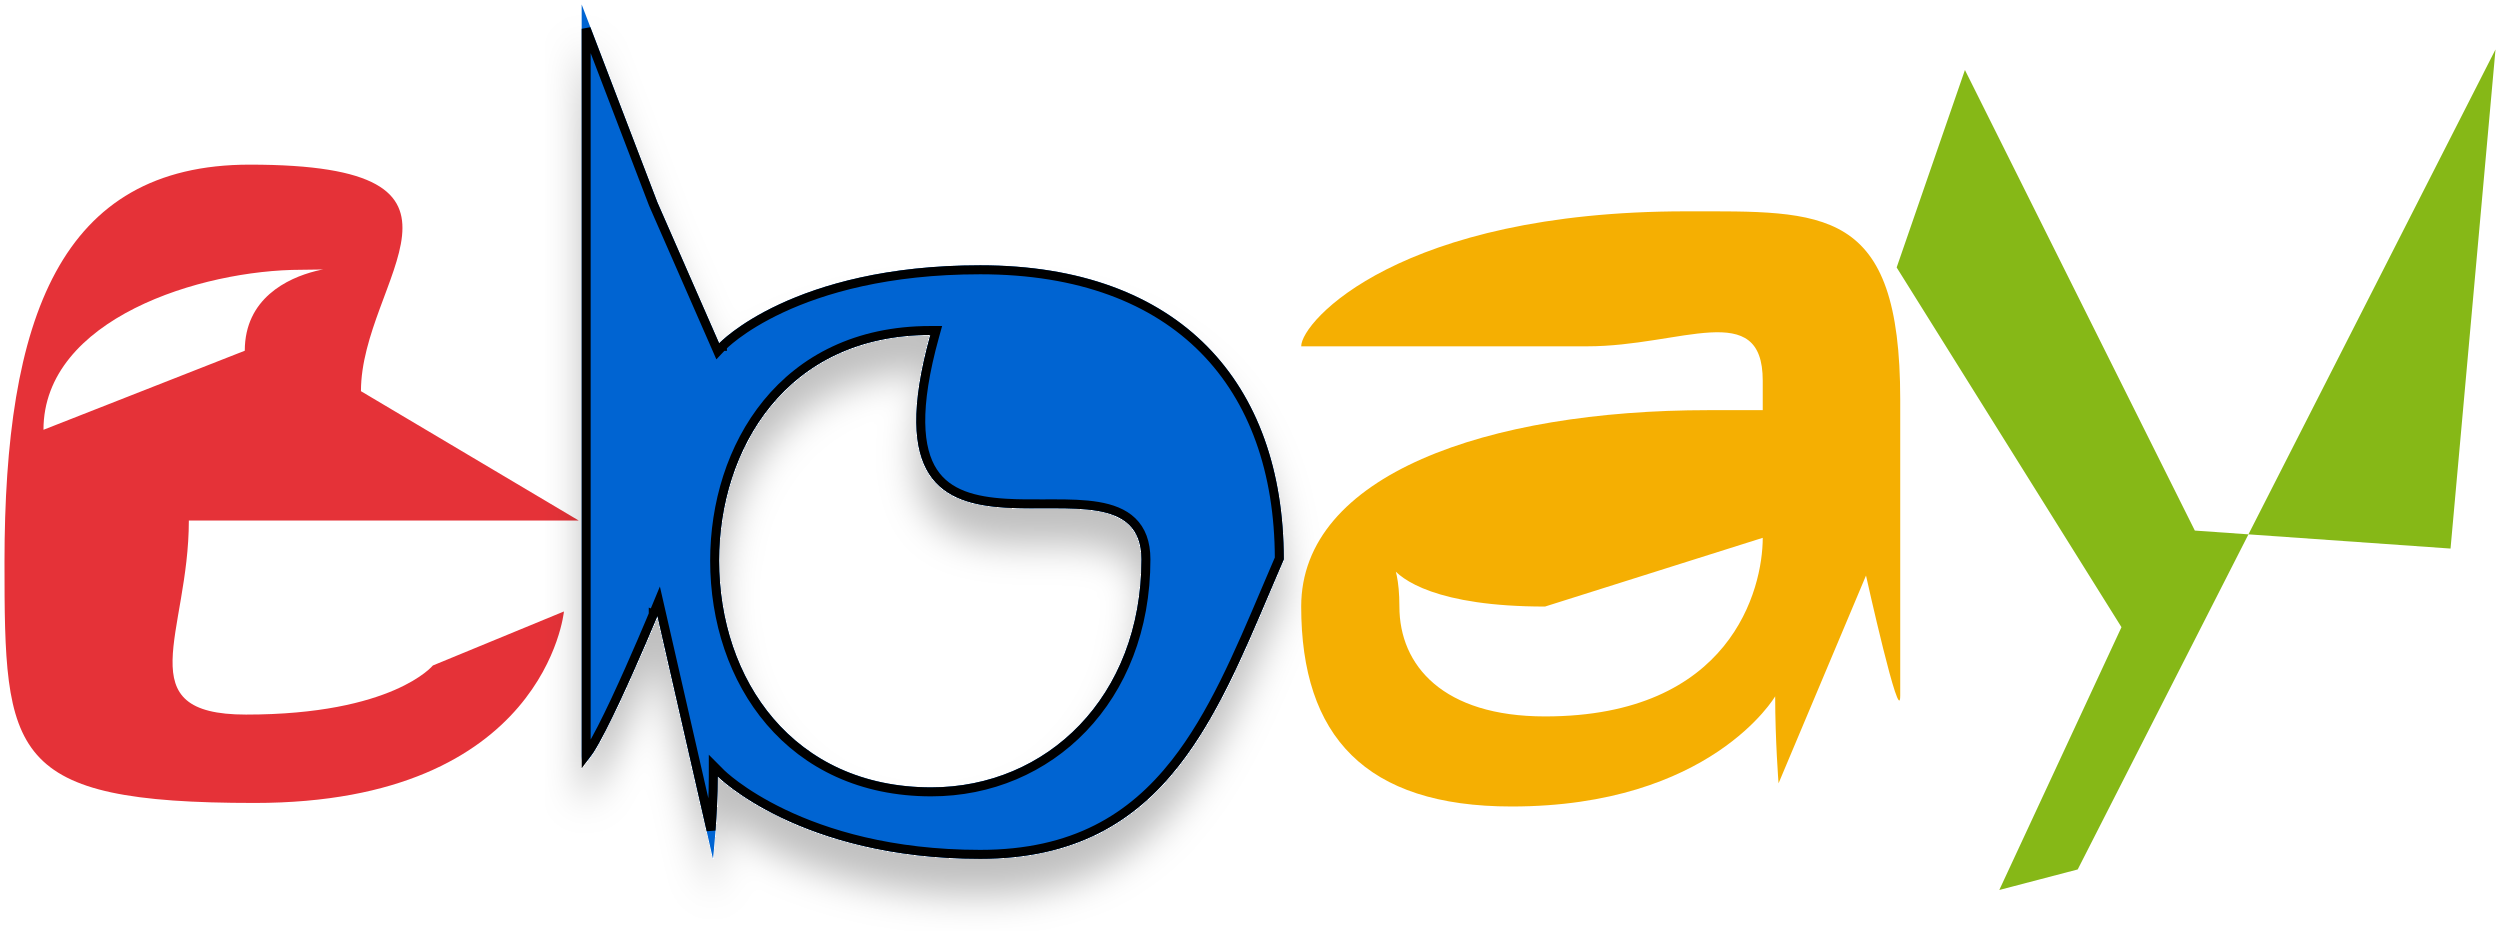
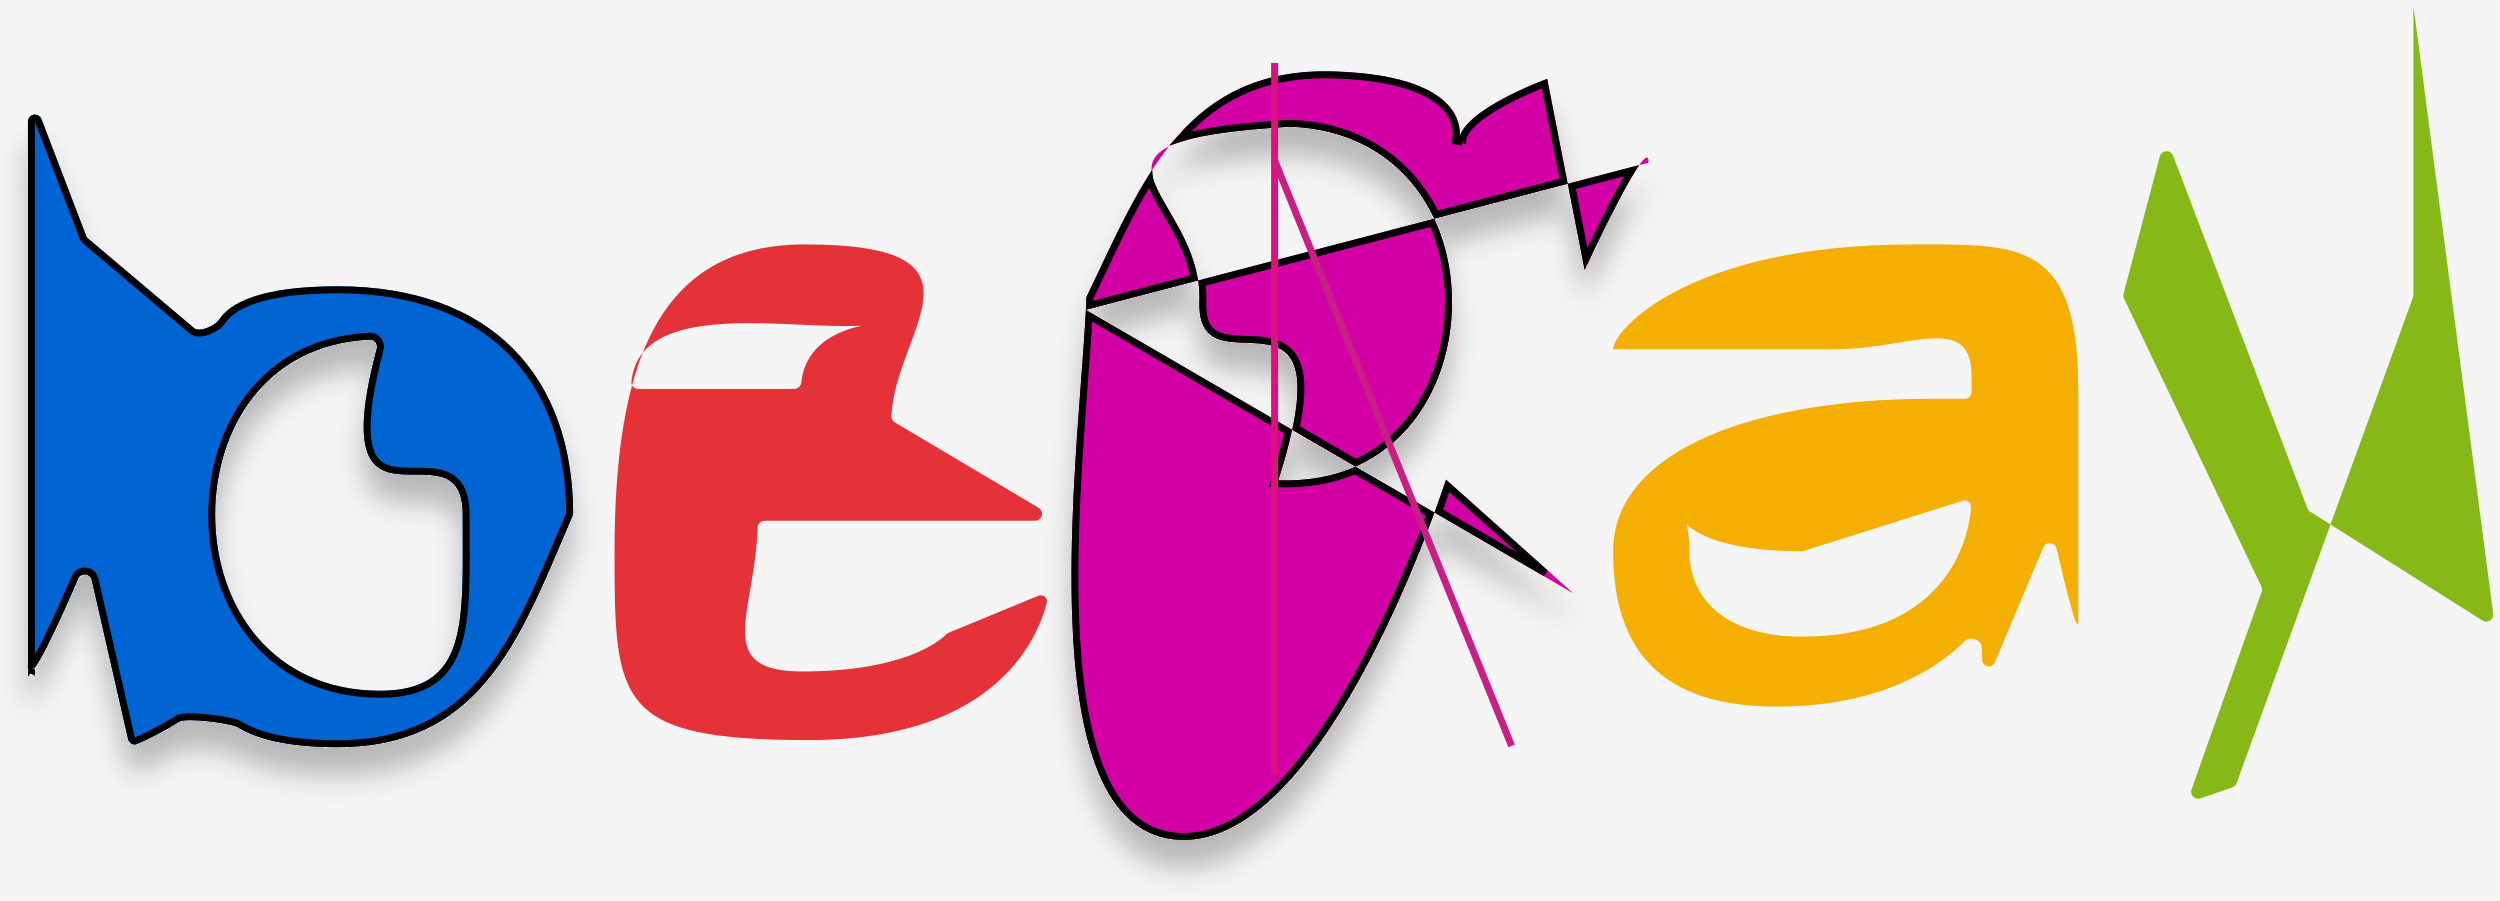
- <svg xmlns="http://www.w3.org/2000/svg" width="278" height="104" viewBox="0 0 278 104" fill="none">
-   <path d="M27.766 18.308C6.621 18.308 0.5 35.435 0.5 62.5C0.5 83.942 0.849 89.289 28.312 89.289C60.639 89.289 62.711 67.995 62.711 67.995L48.138 74C48.138 74 43.689 79.461 27.357 79.461C14.055 79.461 21 70.475 21 57.88H64.349L40.138 43.5C40.138 31.04 56.439 18.308 27.766 18.308ZM33.5 30C46.162 30 27.22 27.374 27.22 39L4.834 47.793C4.834 35.45 22.381 30 33.5 30Z" fill="#E53238" />
-   <g filter="url(#filter0_d_101_9)">
-     <path d="M64.682 0.5V84.097C64.682 88.842 73.104 68.5 73.104 68.5L79.283 95.505C79.283 95.505 79.819 90.72 79.819 86.346C79.819 86.346 88.93 95.505 109 95.505C130.135 95.505 135.5 79 142.761 62.199C142.761 42.642 131.27 29.5 109 29.5C88.146 29.5 79.97 38.174 79.97 38.174L73.104 22.5L64.682 0.5ZM103.448 37.253C94.5 69.5 126.926 47.905 126.926 62.199C126.926 77.526 116.386 87.554 103.551 87.554C88.233 87.554 79.97 75.594 79.97 62.335C79.97 49.981 87.384 37.253 103.448 37.253Z" fill="#0064D2" />
-     <path d="M80.174 85.994L80.174 85.994L80.173 85.993L80.173 85.993L79.319 85.135V86.346C79.319 88.431 79.196 90.615 79.068 92.324L73.592 68.388L73.242 66.86L72.642 68.309L73.104 68.5C72.642 68.309 72.642 68.309 72.642 68.309L72.642 68.31L72.641 68.312L72.636 68.323L72.618 68.366L72.548 68.535C72.487 68.682 72.397 68.898 72.282 69.171C72.052 69.717 71.723 70.492 71.329 71.406C70.54 73.237 69.49 75.626 68.44 77.866C67.387 80.113 66.346 82.184 65.576 83.393C65.43 83.622 65.299 83.813 65.182 83.966V3.204L72.637 22.679L72.642 22.69L72.646 22.701L79.512 38.375L79.815 39.068L80.333 38.518L80.333 38.518L80.334 38.518L80.334 38.517L80.336 38.515L80.351 38.5C80.365 38.486 80.386 38.464 80.416 38.434C80.476 38.376 80.569 38.288 80.696 38.174C80.949 37.946 81.338 37.617 81.872 37.22C82.939 36.426 84.583 35.359 86.876 34.29C91.459 32.153 98.645 30 109 30C120.036 30 128.335 33.254 133.876 38.867C139.398 44.461 142.24 52.46 142.261 62.096C141.748 63.282 141.246 64.464 140.749 65.636C137.717 72.776 134.831 79.572 130.69 84.844C125.887 90.958 119.403 95.005 109 95.005C99.044 95.005 91.822 92.734 87.099 90.475C84.737 89.345 82.997 88.216 81.852 87.375C81.28 86.954 80.856 86.605 80.578 86.362C80.438 86.241 80.335 86.147 80.268 86.084C80.259 86.076 80.25 86.068 80.243 86.06C80.222 86.04 80.206 86.025 80.194 86.014L80.177 85.997L80.174 85.994ZM103.93 37.387L104.106 36.753H103.448C95.269 36.753 89.256 40 85.298 44.845C81.35 49.676 79.47 56.065 79.47 62.335C79.47 69.064 81.566 75.49 85.636 80.242C89.714 85.003 95.75 88.054 103.551 88.054C116.682 88.054 127.426 77.782 127.426 62.199C127.426 60.312 126.888 58.943 125.898 57.986C124.924 57.044 123.577 56.565 122.083 56.312C120.587 56.06 118.88 56.026 117.138 56.027C116.788 56.027 116.436 56.028 116.083 56.03C114.669 56.036 113.244 56.042 111.862 55.959C108.388 55.751 105.401 54.989 103.761 52.472C102.105 49.931 101.699 45.425 103.93 37.387Z" stroke="black" />
+ <svg xmlns="http://www.w3.org/2000/svg" width="358" height="129" viewBox="0 0 358 129" fill="none">
+   <rect width="358" height="129" fill="#F5F5F5" />
+   <path d="M115.266 35C94.121 35 88 52.126 88 79.192C88 100.633 88.349 105.981 115.812 105.981C142.672 105.981 148.645 91.279 149.897 86.307C150.081 85.576 149.371 85.033 148.674 85.32L135.872 90.595C135.719 90.658 135.586 90.756 135.469 90.873C134.523 91.821 129.403 96.153 114.857 96.153C101.91 96.153 108.144 87.64 108.486 75.573C108.501 75.021 108.948 74.572 109.5 74.572H148.207C149.224 74.572 149.592 73.231 148.718 72.712L128.127 60.482C127.824 60.302 127.636 59.976 127.649 59.623C128.123 47.347 143.503 35 115.266 35ZM121 46.692C133.285 46.692 115.82 44.219 114.769 54.691C114.714 55.241 114.273 55.692 113.72 55.692H91.374C90.821 55.692 90.368 55.239 90.419 54.689C91.462 43.534 110.193 46.692 121 46.692Z" fill="#E53238" />
+   <g filter="url(#filter0_d_0_1)">
+     <path d="M5.934 17.051C5.537 16.015 4 16.299 4 17.409V95.597C4 99.205 8.869 88.311 11.203 82.881C11.588 81.986 12.905 82.107 13.122 83.056L18.338 105.858C18.476 106.459 19.116 106.791 19.679 106.538C21.032 105.931 23.444 104.779 25.665 103.367C26.655 102.738 33.105 103.565 34.103 104.184C36.645 105.762 40.977 107.005 48.318 107.005C69.373 107.005 74.778 90.624 81.997 73.889C82.051 73.764 82.079 73.626 82.079 73.49C81.997 54.049 70.509 41 48.318 41C37.096 41 32.884 43.473 31.387 45.757C30.818 46.625 28.589 47.655 27.795 46.985L12.619 34.166C12.49 34.057 12.391 33.917 12.331 33.76L5.934 17.051ZM52.979 48.646C53.64 48.616 54.111 49.287 53.942 49.927C45.924 80.276 66.245 59.603 66.245 73.699C66.245 89.026 67.234 98.917 54.399 98.917C39.081 98.917 30.818 86.957 30.818 73.699C30.818 61.687 37.827 49.323 52.979 48.646Z" fill="#0064D2" />
+     <path d="M6.281 92.4C5.572 93.788 4.949 94.88 4.5 95.466V17.409C4.5 16.854 5.269 16.712 5.467 17.23L11.864 33.938C11.954 34.175 12.103 34.385 12.297 34.548L27.473 47.367C27.808 47.65 28.245 47.716 28.635 47.697C29.034 47.678 29.459 47.568 29.856 47.414C30.255 47.259 30.647 47.052 30.982 46.821C31.309 46.594 31.613 46.324 31.805 46.031C33.151 43.976 37.12 41.5 48.318 41.5C59.315 41.5 67.594 44.731 73.135 50.307C78.676 55.884 81.538 63.868 81.579 73.492C81.579 73.559 81.565 73.628 81.538 73.691C81.04 74.844 80.552 75.993 80.068 77.134C77.022 84.306 74.124 91.132 69.953 96.413C65.156 102.488 58.682 106.505 48.318 106.505C41.023 106.505 36.797 105.267 34.366 103.759C34.181 103.644 33.915 103.548 33.636 103.466C33.344 103.38 32.991 103.296 32.603 103.217C31.825 103.059 30.879 102.915 29.936 102.811C28.994 102.707 28.044 102.641 27.26 102.642C26.868 102.643 26.508 102.66 26.205 102.701C25.922 102.738 25.618 102.804 25.396 102.945C23.205 104.339 20.818 105.479 19.474 106.082C19.209 106.201 18.896 106.051 18.826 105.746L13.609 82.945C13.285 81.525 11.32 81.342 10.743 82.683C9.577 85.398 7.782 89.466 6.281 92.4ZM4.149 95.838C4.149 95.838 4.152 95.836 4.158 95.833C4.151 95.837 4.149 95.838 4.149 95.838ZM4.536 95.971C4.538 95.974 4.538 95.975 4.538 95.975C4.538 95.975 4.537 95.974 4.536 95.971ZM66.745 73.699C66.745 71.884 66.419 70.558 65.808 69.605C65.189 68.638 64.313 68.11 63.335 67.825C62.373 67.545 61.295 67.495 60.243 67.485C59.977 67.482 59.714 67.482 59.453 67.482C58.656 67.481 57.881 67.481 57.134 67.41C56.15 67.316 55.285 67.105 54.583 66.649C53.894 66.202 53.318 65.493 52.96 64.316C52.227 61.913 52.422 57.638 54.425 50.054C54.667 49.139 54.005 48.099 52.957 48.146C45.234 48.491 39.558 51.822 35.822 56.614C32.096 61.394 30.318 67.602 30.318 73.699C30.318 80.428 32.415 86.853 36.485 91.605C40.563 96.367 46.598 99.417 54.399 99.417C57.667 99.417 60.123 98.788 61.946 97.546C63.777 96.298 64.911 94.473 65.613 92.204C66.311 89.944 66.59 87.217 66.698 84.123C66.777 81.875 66.766 79.407 66.754 76.761C66.749 75.765 66.745 74.743 66.745 73.699Z" stroke="black" />
  </g>
-   <path d="M187.5 23.5C155.688 23.5 144.693 35.727 144.693 38.511H160.527C160.527 38.511 160.404 38.511 176.5 38.511C186.959 38.511 196.017 33.129 196.017 42.333V45.609H190C165.355 45.609 144.693 52.818 144.693 67.449C144.693 81.847 151.817 89.682 168.086 89.682C190.257 89.682 197.399 77.431 197.399 77.431C197.399 82.303 197.775 87.105 197.775 87.105L207.5 64C207.5 64 211.305 81.153 211.305 77.345V44.431C211.305 22.85 202.853 23.5 187.5 23.5ZM171.805 67.449L196.017 59.805C196.017 65.502 192.502 79.666 171.805 79.666C160.472 79.666 155.613 74.01 155.613 67.449C155.613 55.514 147.765 67.449 171.805 67.449Z" fill="#F5AF02" />
-   <path d="M210.908 29.741L218.5 7.783L244.065 59L272.5 61L277.5 5.5L231.041 96.683L222.322 98.966L235.908 69.742L210.908 29.741Z" fill="#86B817" />
+   <path d="M273.807 35.002C241.995 35.002 231 47.229 231 50.013H246.834H262.807C273.267 50.013 282.325 44.631 282.325 53.835V56.111C282.325 56.663 281.877 57.111 281.325 57.111H276.307C251.662 57.111 231 64.32 231 78.951C231 93.35 238.124 101.184 254.393 101.184C269.62 101.184 277.758 95.406 281.362 91.786C282.082 91.062 283.737 91.613 283.77 92.634C283.79 93.287 283.815 93.913 283.841 94.497C283.888 95.544 285.273 95.778 285.68 94.812L292.589 78.396C292.967 77.498 294.283 77.61 294.503 78.559C295.601 83.303 297.613 91.616 297.613 88.847V55.934C297.613 34.352 289.16 35.002 273.807 35.002ZM257.952 78.951C258.055 78.951 258.162 78.935 258.26 78.905L281.024 71.718C281.668 71.514 282.322 71.992 282.264 72.665C281.727 78.976 277.314 91.168 258.113 91.168C246.779 91.168 241.92 85.512 241.92 78.951C241.92 67.042 234.107 78.898 257.952 78.951Z" fill="#F5AF02" />
+   <path d="M304.158 42.749C304.056 42.535 304.033 42.292 304.094 42.063L309.283 22.401C309.531 21.461 310.839 21.392 311.185 22.3L330.421 72.784C330.498 72.986 330.638 73.158 330.821 73.273L355.498 88.861C356.214 89.314 357.134 88.726 357.024 87.886L345.602 0.832V42.242C345.602 42.358 345.582 42.474 345.542 42.583L320.278 112.157C320.175 112.441 319.948 112.664 319.662 112.762L315.096 114.328C314.304 114.599 313.549 113.836 313.829 113.048L323.871 84.749C323.96 84.499 323.946 84.223 323.832 83.984L304.158 42.749Z" fill="#86B817" />
+   <g filter="url(#filter1_d_0_1)">
+     <path d="M155.497 44.371L236.067 23.293C236.234 18.519 226.919 38.687 226.919 38.687L221.56 11.294C221.56 11.294 209.067 15.816 208.913 20.217C208.913 20.217 211.71 10.95 191.218 10.235C169.638 9.481 163.58 25.897 155.576 42.543C154.889 62.221 146.31 119.487 169.049 120.282C190.342 121.025 207.066 68.681 207.066 68.681L225.303 84.972L155.497 44.371ZM183.062 68.771C193.331 36.644 171.241 57.49 171.744 43.108C172.282 27.685 149.279 20.263 184.725 18.155C200.365 18.702 208.381 31.03 207.915 44.371C207.481 56.802 199.464 69.344 183.062 68.771Z" fill="#D200A4" />
+     <path d="M155.313 54.357C155.57 50.958 155.803 47.862 155.952 45.214L184.472 61.802C184.041 63.744 183.423 65.999 182.586 68.619L182.385 69.248L183.044 69.271C187.247 69.418 190.918 68.717 194.065 67.381L204.805 73.628C204.467 74.546 204.082 75.566 203.654 76.668C201.758 81.552 199.01 88.053 195.6 94.527C192.188 101.006 188.126 107.434 183.609 112.188C179.083 116.953 174.175 119.96 169.066 119.782C163.655 119.593 160.059 116.067 157.717 110.377C155.369 104.673 154.333 96.898 154.028 88.476C153.61 76.941 154.56 64.341 155.313 54.357ZM206.033 73.185C206.321 72.392 206.57 71.69 206.778 71.094C207.001 70.457 207.176 69.94 207.303 69.563L221.296 82.062L206.033 73.185ZM157.741 39.157C159.981 34.419 162.15 29.835 164.663 25.774C164.664 25.778 164.665 25.782 164.667 25.786C164.998 26.856 165.609 28.014 166.307 29.239C166.521 29.614 166.743 29.995 166.97 30.385C167.494 31.285 168.043 32.228 168.572 33.232C169.621 35.223 170.564 37.404 170.999 39.799L156.029 43.715C156.046 43.355 156.06 43.005 156.072 42.666C156.637 41.49 157.191 40.319 157.741 39.157ZM201.103 61.115C199.216 63.236 196.896 65.008 194.128 66.261L185.603 61.303C186.371 57.594 186.455 54.977 186.043 53.122C185.713 51.632 185.057 50.611 184.165 49.928C183.285 49.254 182.221 48.947 181.137 48.79C180.269 48.665 179.348 48.633 178.464 48.601C178.251 48.594 178.04 48.586 177.833 48.578C176.744 48.532 175.744 48.454 174.892 48.19C174.057 47.931 173.39 47.501 172.933 46.76C172.468 46.005 172.183 44.868 172.243 43.125C172.274 42.236 172.23 41.374 172.124 40.538L205.102 31.911C206.785 35.672 207.569 39.951 207.416 44.354C207.202 50.474 205.121 56.599 201.103 61.115ZM223.919 25.955L205.656 30.732C204.857 29.095 203.887 27.557 202.748 26.151C198.753 21.216 192.702 17.934 184.742 17.656L184.719 17.655L184.695 17.656C177.112 18.107 172.141 18.803 169.03 19.793C174.109 14.038 180.808 10.371 191.2 10.734C201.396 11.09 205.63 13.572 207.355 15.8C208.216 16.912 208.478 17.994 208.531 18.79C208.548 19.053 208.543 19.285 208.528 19.477C208.461 19.714 208.422 19.955 208.413 20.199L209.392 20.361L208.913 20.217C209.392 20.361 209.392 20.361 209.392 20.36L209.393 20.359L209.393 20.355L209.396 20.346L209.404 20.318C209.41 20.295 209.418 20.263 209.427 20.223C209.445 20.143 209.468 20.03 209.488 19.888C209.498 19.821 209.507 19.747 209.515 19.667C209.745 18.939 210.355 18.154 211.283 17.343C212.435 16.336 213.973 15.379 215.53 14.546C217.083 13.716 218.634 13.019 219.799 12.53C220.369 12.291 220.846 12.102 221.183 11.971L223.919 25.955ZM227.116 37.087L225.081 26.684L233.614 24.452C232.862 25.678 231.985 27.289 231.112 28.969C229.955 31.198 228.793 33.575 227.921 35.394C227.612 36.039 227.339 36.614 227.116 37.087Z" stroke="black" />
+   </g>
+   <path d="M182.523 9.011L182.523 111" stroke="#DC107E" />
+   <line x1="182.463" y1="22.812" x2="216.463" y2="106.812" stroke="#C91E85" />
  <defs>
-     <filter id="filter0_d_101_9" x="60.682" y="0.5" width="86.079" height="103.005" filterUnits="userSpaceOnUse" color-interpolation-filters="sRGB">
+     <filter id="filter0_d_0_1" x="0" y="16.408" width="86.079" height="98.597" filterUnits="userSpaceOnUse" color-interpolation-filters="sRGB">
      <feFlood flood-opacity="0" result="BackgroundImageFix" />
      <feColorMatrix in="SourceAlpha" type="matrix" values="0 0 0 0 0 0 0 0 0 0 0 0 0 0 0 0 0 0 127 0" result="hardAlpha" />
      <feOffset dy="4" />
      <feGaussianBlur stdDeviation="2" />
      <feComposite in2="hardAlpha" operator="out" />
      <feColorMatrix type="matrix" values="0 0 0 0 0 0 0 0 0 0 0 0 0 0 0 0 0 0 0.25 0" />
-       <feBlend mode="normal" in2="BackgroundImageFix" result="effect1_dropShadow_101_9" />
-       <feBlend mode="normal" in="SourceGraphic" in2="effect1_dropShadow_101_9" result="shape" />
+       <feBlend mode="normal" in2="BackgroundImageFix" result="effect1_dropShadow_0_1" />
+       <feBlend mode="normal" in="SourceGraphic" in2="effect1_dropShadow_0_1" result="shape" />
+     </filter>
+     <filter id="filter1_d_0_1" x="149.426" y="10.21" width="90.644" height="118.08" filterUnits="userSpaceOnUse" color-interpolation-filters="sRGB">
+       <feFlood flood-opacity="0" result="BackgroundImageFix" />
+       <feColorMatrix in="SourceAlpha" type="matrix" values="0 0 0 0 0 0 0 0 0 0 0 0 0 0 0 0 0 0 127 0" result="hardAlpha" />
+       <feOffset dy="4" />
+       <feGaussianBlur stdDeviation="2" />
+       <feComposite in2="hardAlpha" operator="out" />
+       <feColorMatrix type="matrix" values="0 0 0 0 0 0 0 0 0 0 0 0 0 0 0 0 0 0 0.25 0" />
+       <feBlend mode="normal" in2="BackgroundImageFix" result="effect1_dropShadow_0_1" />
+       <feBlend mode="normal" in="SourceGraphic" in2="effect1_dropShadow_0_1" result="shape" />
    </filter>
  </defs>
</svg>
